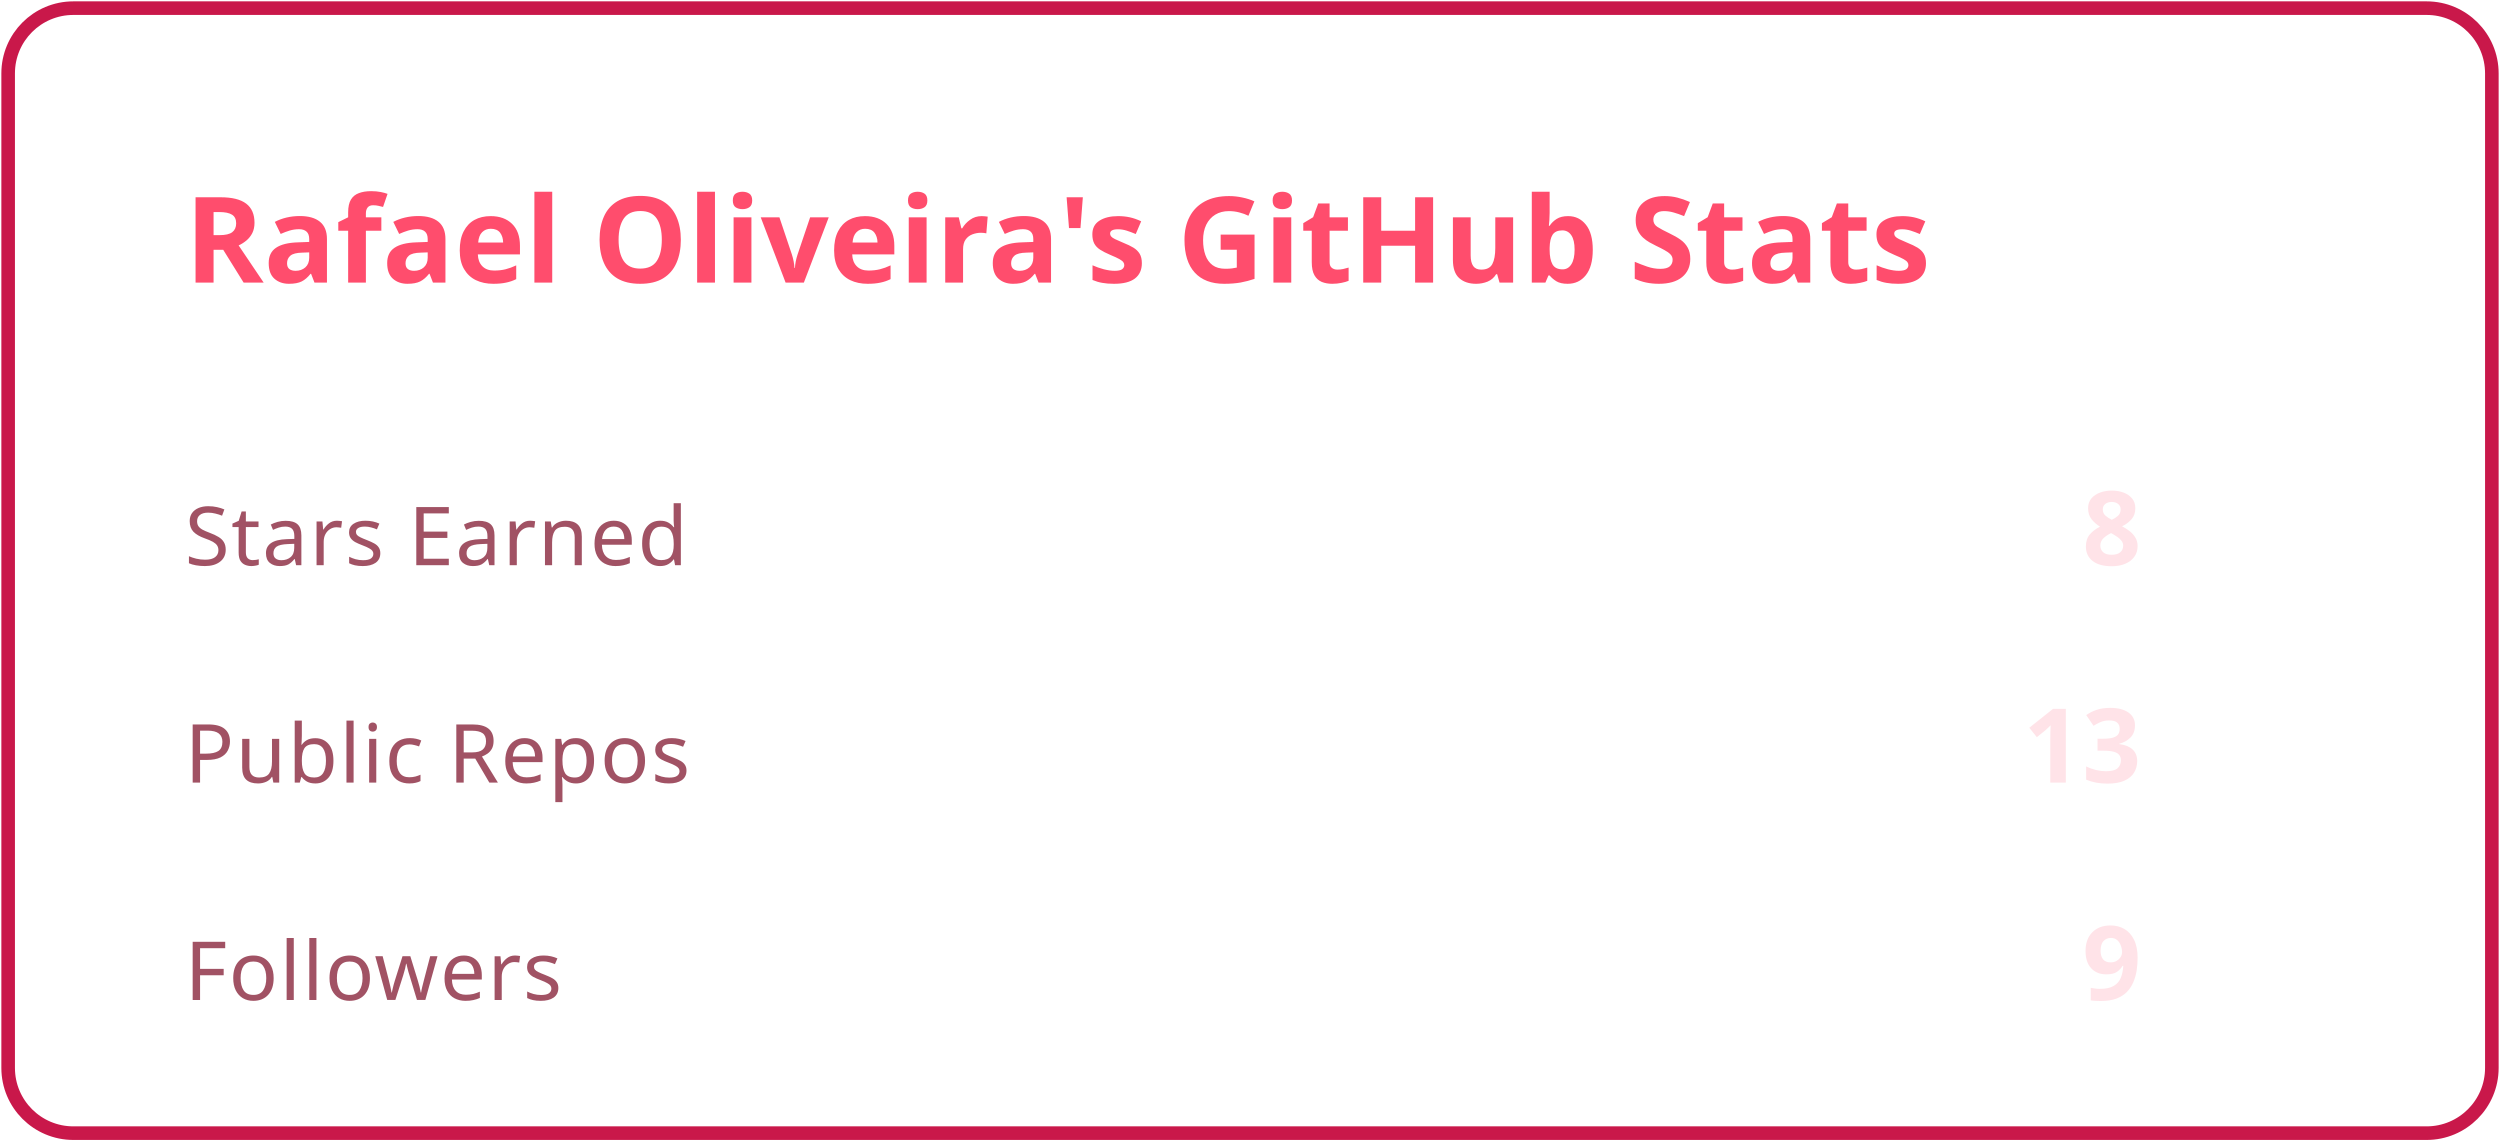
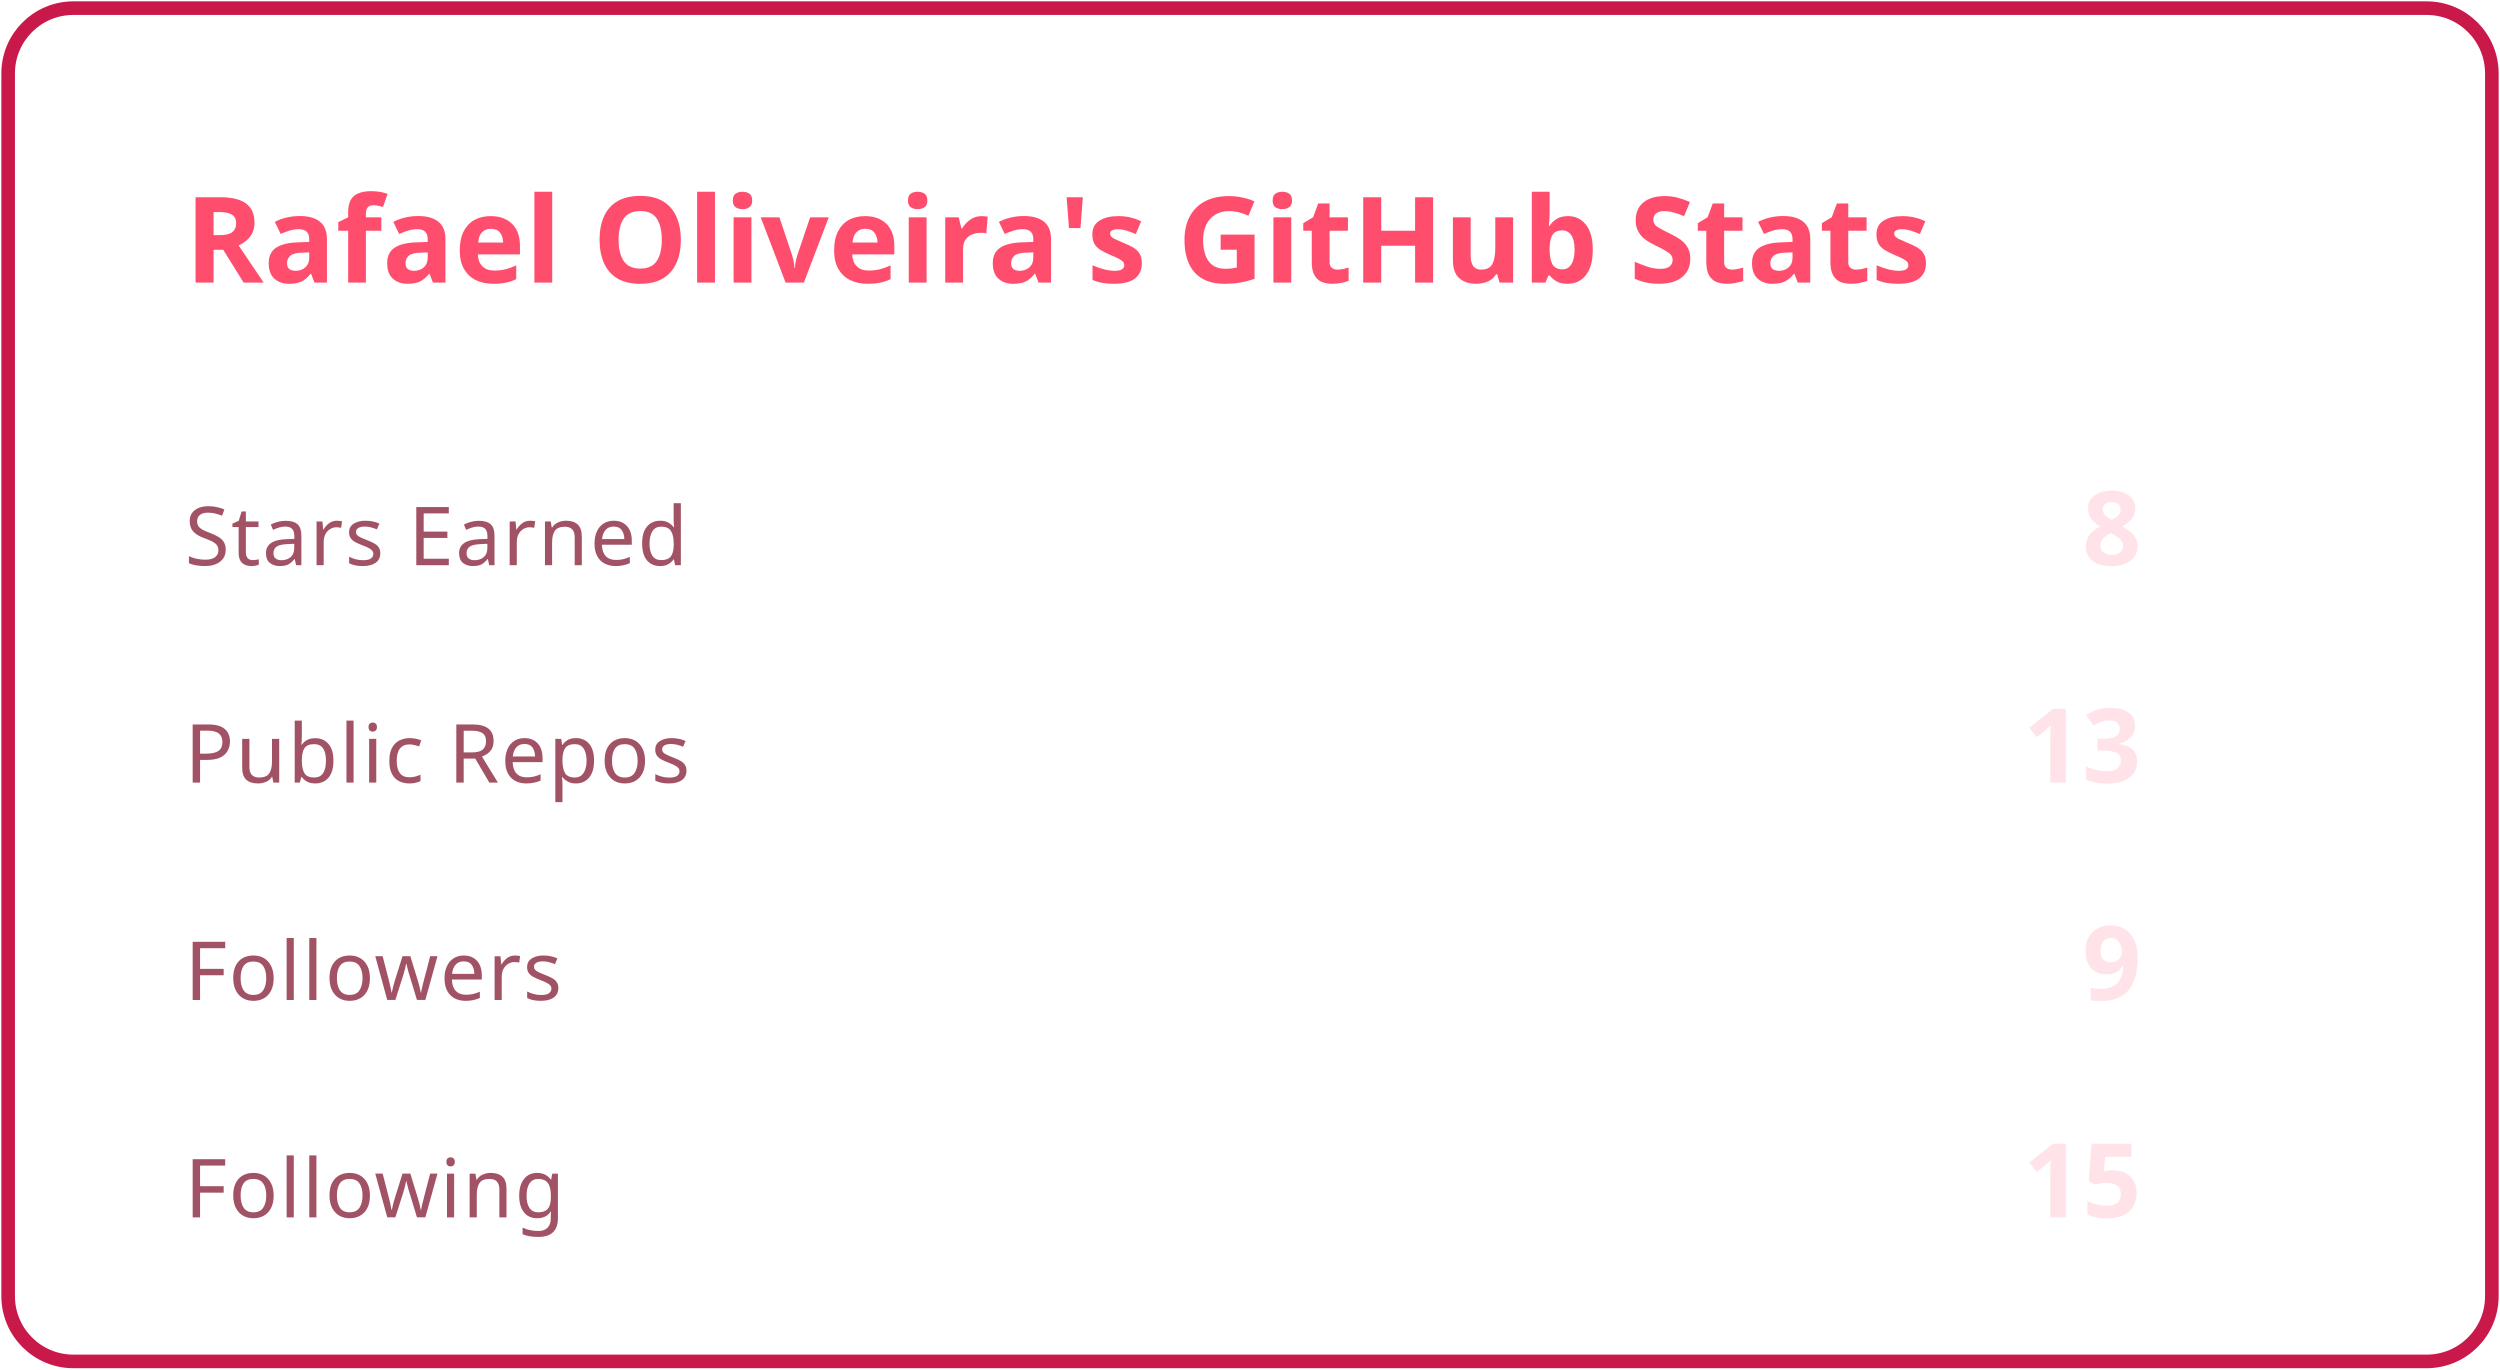
- <svg xmlns="http://www.w3.org/2000/svg" width="460" height="210" viewBox="0 0 460 210" fill="none" role="img">
+ <svg xmlns="http://www.w3.org/2000/svg" width="460" height="252" viewBox="0 0 460 252" fill="none" role="img">
  <style>
    .bar-fill { transform-origin: left center; animation: gg-grow 0.9s ease-out; }
-     @keyframes gg-grow { from { transform: scaleX(0); } to { transform: scaleX(1); } }
+     .vbar { transform-origin: center bottom; animation: gg-rise 0.9s ease-out; }
+     .gg-seg { animation: gg-fade 0.8s ease-out; }
+     .gg-ring { animation: gg-fade 1s ease-out; }
+     @keyframes gg-grow { from { transform: scaleX(0); } }
+     @keyframes gg-rise { from { transform: scaleY(0); } }
+     @keyframes gg-fade { from { opacity: 0.15; } }
  </style>
-   <rect x="1.5" y="1.5" width="457" height="207" rx="12" fill="none" stroke="#c9184a" stroke-width="2.5" />
+   <rect x="1.5" y="1.5" width="457" height="249" rx="12" fill="none" stroke="#c9184a" stroke-width="2.5" />
  <text x="34" y="52" fill="#ff4d6d" font-family="'Segoe UI', Ubuntu, 'Helvetica Neue', Sans-Serif" font-size="22" font-weight="700">Rafael Oliveira's GitHub Stats</text>
  <g class="row" style="animation-delay:0.15s">
    <text x="34" y="104" fill="#a15264" font-family="'Segoe UI', Ubuntu, 'Helvetica Neue', Sans-Serif" font-size="15" letter-spacing="0.3">Stars Earned</text>
    <text x="394" y="104" text-anchor="end" fill="#ffe3e8" font-family="'Segoe UI', Ubuntu, 'Helvetica Neue', Sans-Serif" font-size="19" font-weight="700">8</text>
  </g>
  <g class="row" style="animation-delay:0.27s">
    <text x="34" y="144" fill="#a15264" font-family="'Segoe UI', Ubuntu, 'Helvetica Neue', Sans-Serif" font-size="15" letter-spacing="0.3">Public Repos</text>
    <text x="394" y="144" text-anchor="end" fill="#ffe3e8" font-family="'Segoe UI', Ubuntu, 'Helvetica Neue', Sans-Serif" font-size="19" font-weight="700">13</text>
  </g>
  <g class="row" style="animation-delay:0.39s">
    <text x="34" y="184" fill="#a15264" font-family="'Segoe UI', Ubuntu, 'Helvetica Neue', Sans-Serif" font-size="15" letter-spacing="0.3">Followers</text>
    <text x="394" y="184" text-anchor="end" fill="#ffe3e8" font-family="'Segoe UI', Ubuntu, 'Helvetica Neue', Sans-Serif" font-size="19" font-weight="700">9</text>
  </g>
  <g class="row" style="animation-delay:0.51s">
    <text x="34" y="224" fill="#a15264" font-family="'Segoe UI', Ubuntu, 'Helvetica Neue', Sans-Serif" font-size="15" letter-spacing="0.3">Following</text>
    <text x="394" y="224" text-anchor="end" fill="#ffe3e8" font-family="'Segoe UI', Ubuntu, 'Helvetica Neue', Sans-Serif" font-size="19" font-weight="700">15</text>
  </g>
</svg>
